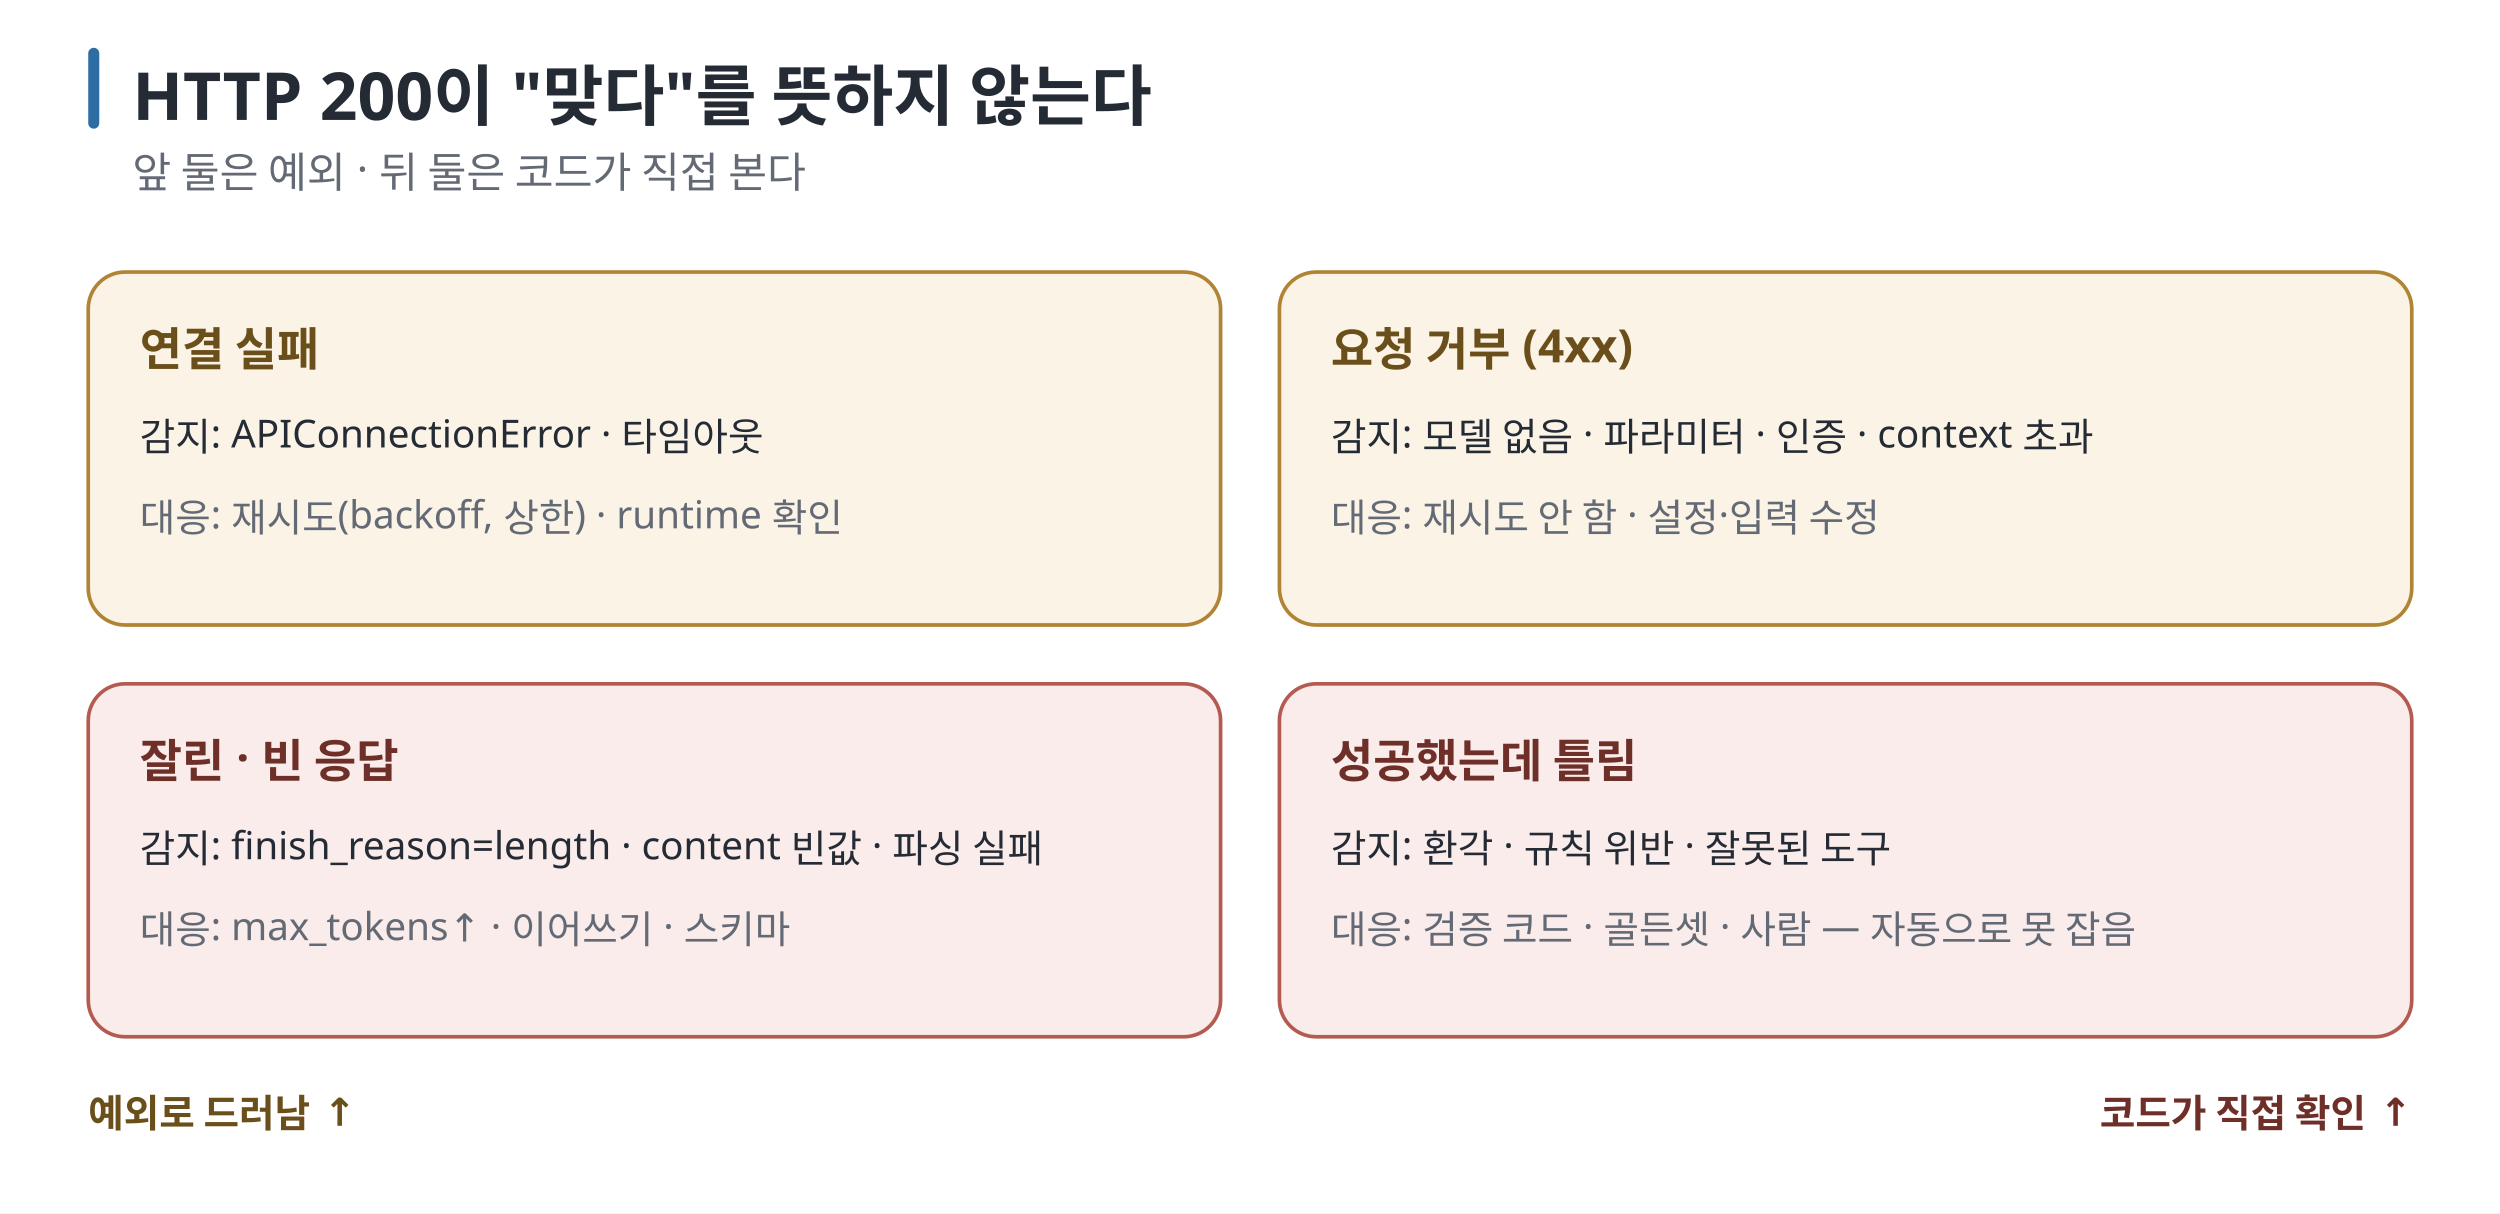
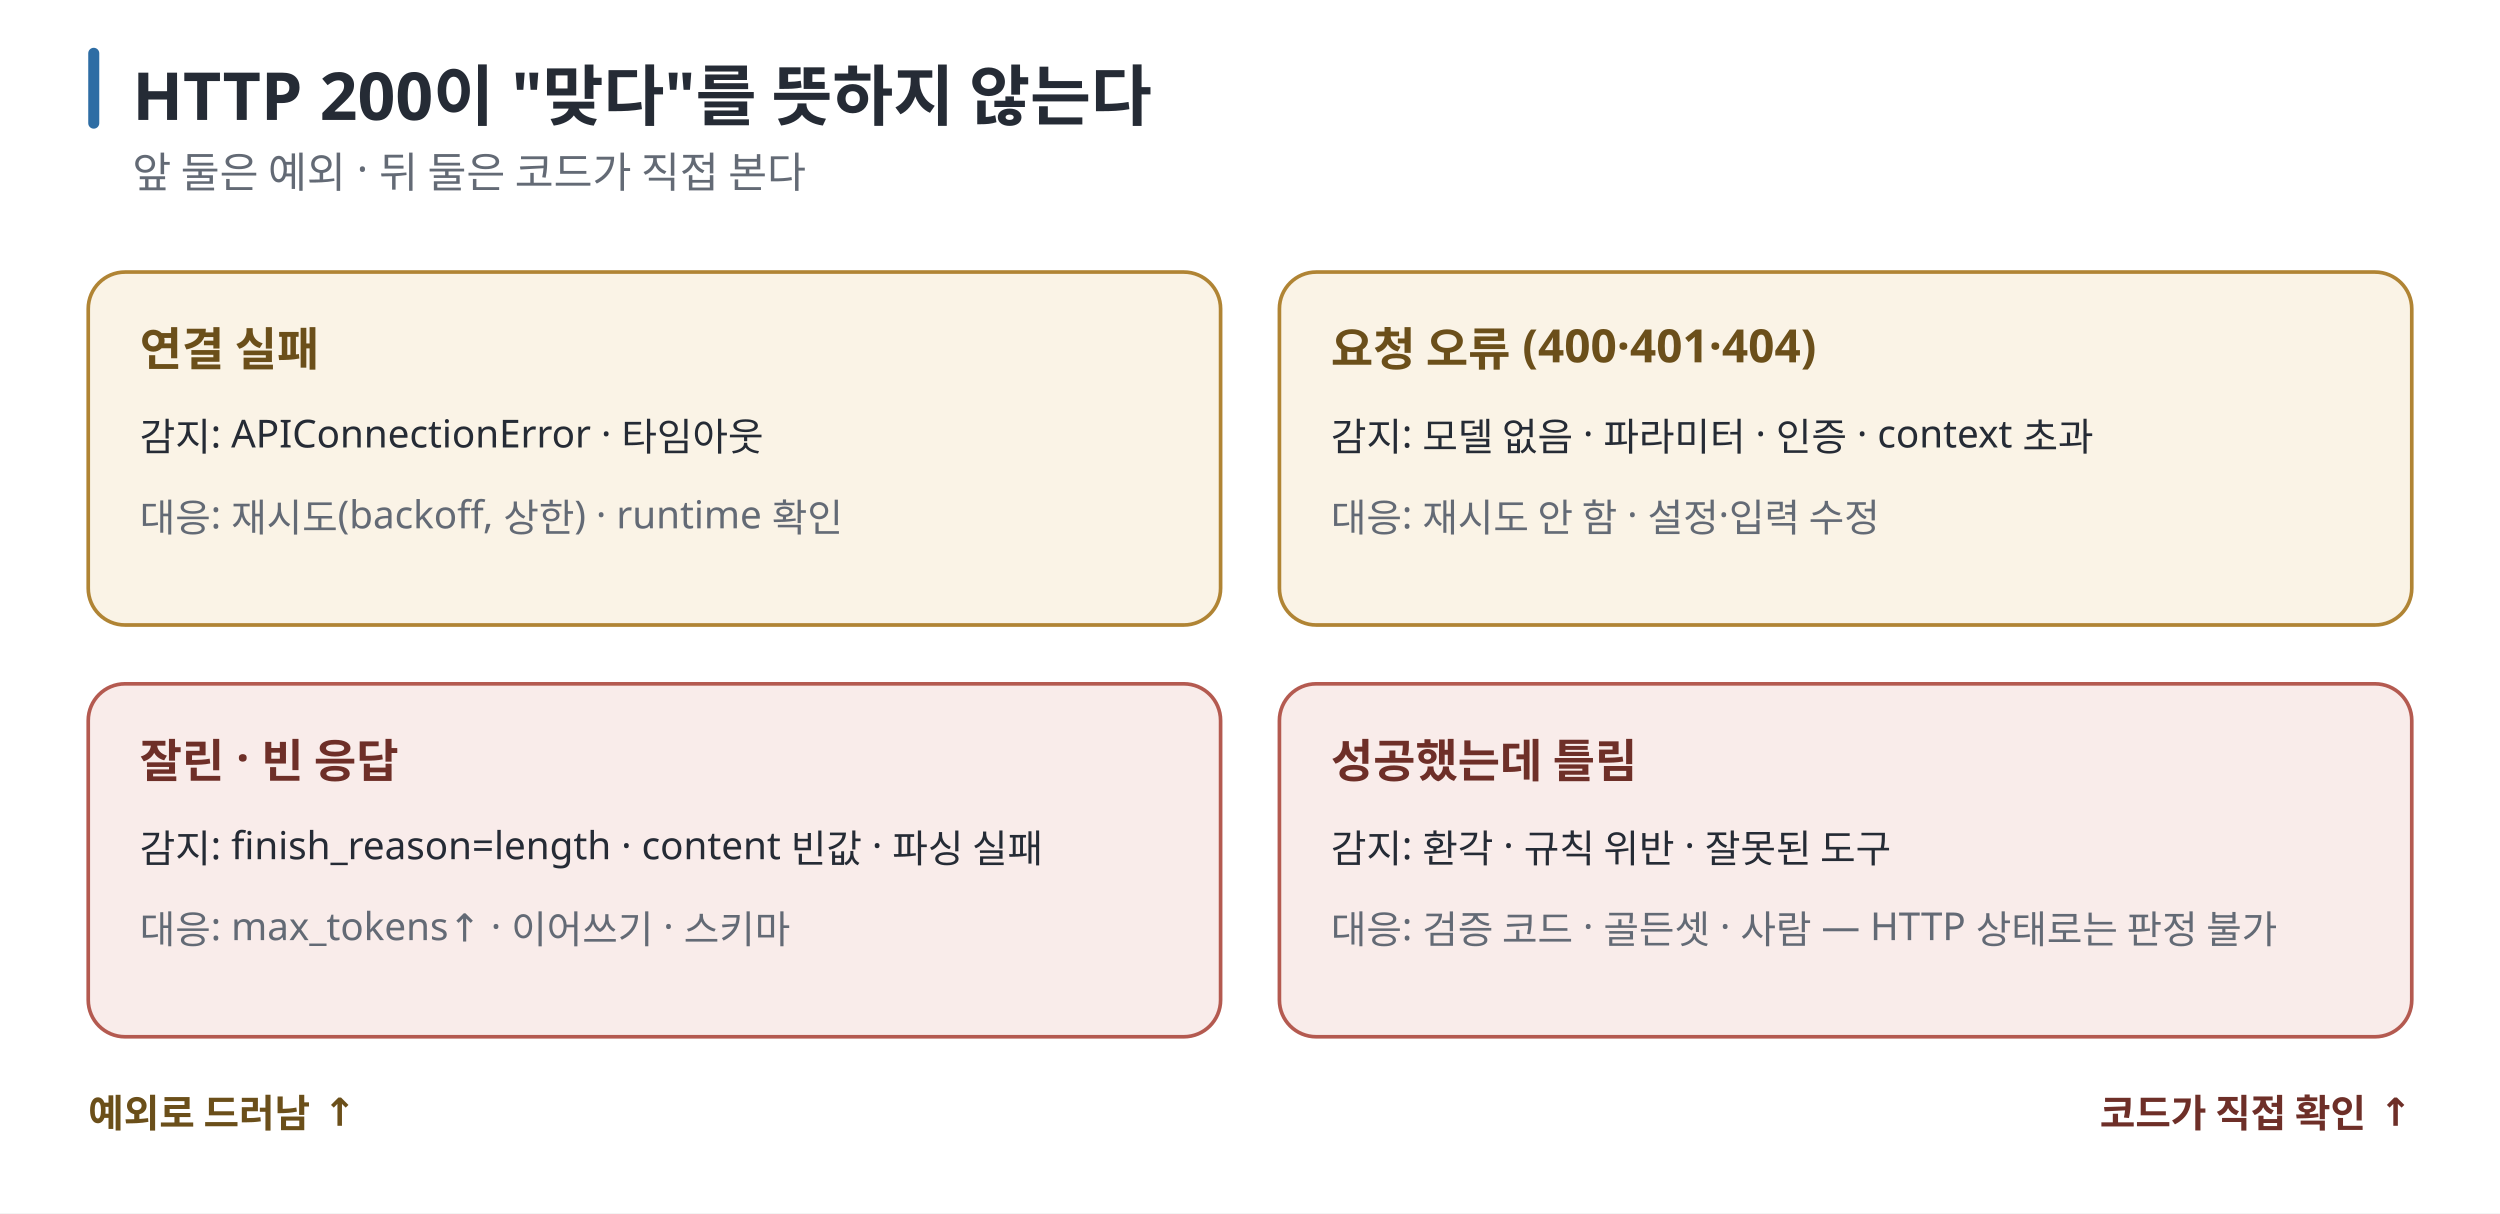
<svg xmlns="http://www.w3.org/2000/svg" viewBox="0 0 680 330" width="680" height="330" role="img" style="font-family:Pretendard,'Apple SD Gothic Neo','Malgun Gothic','Noto Sans KR',sans-serif">
  <rect x="0" y="0" width="680" height="330" data-fill-role="surface" fill="#FFFFFF" />
  <rect x="24" y="13" width="3" height="22" rx="1.5" data-fill-role="focus" fill="#2E6DA4" />
  <text x="36" y="24" font-size="18" font-weight="700" data-fill-role="ink" fill="#252B35" text-anchor="start" dominant-baseline="central">HTTP 200이 "맞다"를 뜻하지 않는다</text>
  <text x="36" y="46" font-size="11.5" data-fill-role="muted" fill="#636A75" text-anchor="start" dominant-baseline="central">앞 둘은 예외 · 뒤 둘은 코드가 직접 본다</text>
  <rect x="24" y="74" width="308" height="96" rx="10" data-fill-role="warning-fill" fill="#FAF3E6" data-stroke-role="warning-line" stroke="#B08434" stroke-width="1" />
  <text x="38" y="94" font-size="12.5" font-weight="700" data-fill-role="warning-ink" fill="#6B4F1A" text-anchor="start" dominant-baseline="central">연결 실패</text>
  <text x="38" y="118" font-size="10.5" data-fill-role="ink" fill="#252B35" text-anchor="start" dominant-baseline="central">감지: APIConnectionError · 타임아웃</text>
  <text x="38" y="140" font-size="10.5" data-fill-role="muted" fill="#636A75" text-anchor="start" dominant-baseline="central">대응: 재시도(backoff, 상한) · runtime 확인</text>
  <rect x="348" y="74" width="308" height="96" rx="10" data-fill-role="warning-fill" fill="#FAF3E6" data-stroke-role="warning-line" stroke="#B08434" stroke-width="1" />
-   <text x="362" y="94" font-size="12.5" font-weight="700" data-fill-role="warning-ink" fill="#6B4F1A" text-anchor="start" dominant-baseline="central">요청 거부 (4xx)</text>
+   <text x="362" y="94" font-size="12.5" font-weight="700" data-fill-role="warning-ink" fill="#6B4F1A" text-anchor="start" dominant-baseline="central">요청 오류 (400·401·404)</text>
  <text x="362" y="118" font-size="10.5" data-fill-role="ink" fill="#252B35" text-anchor="start" dominant-baseline="central">감지: 모델 없음 · 파라미터 · 인증 · context 초과</text>
  <text x="362" y="140" font-size="10.5" data-fill-role="muted" fill="#636A75" text-anchor="start" dominant-baseline="central">대응: 재시도 안 함 · 설정·입력 수정</text>
  <rect x="24" y="186" width="308" height="96" rx="10" data-fill-role="danger-fill" fill="#F9ECEA" data-stroke-role="danger-line" stroke="#B45A50" stroke-width="1" />
  <text x="38" y="206" font-size="12.5" font-weight="700" data-fill-role="danger-ink" fill="#6E2F28" text-anchor="start" dominant-baseline="central">잘린 · 빈 응답</text>
  <text x="38" y="230" font-size="10.5" data-fill-role="ink" fill="#252B35" text-anchor="start" dominant-baseline="central">감지: finish_reason=length · content 빈값 · 파싱 실패</text>
  <text x="38" y="252" font-size="10.5" data-fill-role="muted" fill="#636A75" text-anchor="start" dominant-baseline="central">대응: max_tokens↑ · 이어쓰기 · 스키마</text>
  <rect x="348" y="186" width="308" height="96" rx="10" data-fill-role="danger-fill" fill="#F9ECEA" data-stroke-role="danger-line" stroke="#B45A50" stroke-width="1" />
  <text x="362" y="206" font-size="12.5" font-weight="700" data-fill-role="danger-ink" fill="#6E2F28" text-anchor="start" dominant-baseline="central">성공했는데 틀림</text>
  <text x="362" y="230" font-size="10.5" data-fill-role="ink" fill="#252B35" text-anchor="start" dominant-baseline="central">감지: 환각 · 규칙 위반 · 잘못된 도구</text>
-   <text x="362" y="252" font-size="10.5" data-fill-role="muted" fill="#636A75" text-anchor="start" dominant-baseline="central">대응: 검증 코드 · 골든셋 · 사람 — 자동으로 못 잡음</text>
+   <text x="362" y="252" font-size="10.5" data-fill-role="muted" fill="#636A75" text-anchor="start" dominant-baseline="central">대응: 검증 코드 · 골든셋 · 사람 — HTTP 상태로는 판정 불가</text>
  <text x="24" y="302" font-size="10.5" font-weight="700" data-fill-role="warning-ink" fill="#6B4F1A" text-anchor="start" dominant-baseline="central">예외로 드러남 ↑</text>
  <text x="656" y="302" font-size="10.5" font-weight="700" data-fill-role="danger-ink" fill="#6E2F28" text-anchor="end" dominant-baseline="central">코드가 직접 확인 ↑</text>
</svg>
